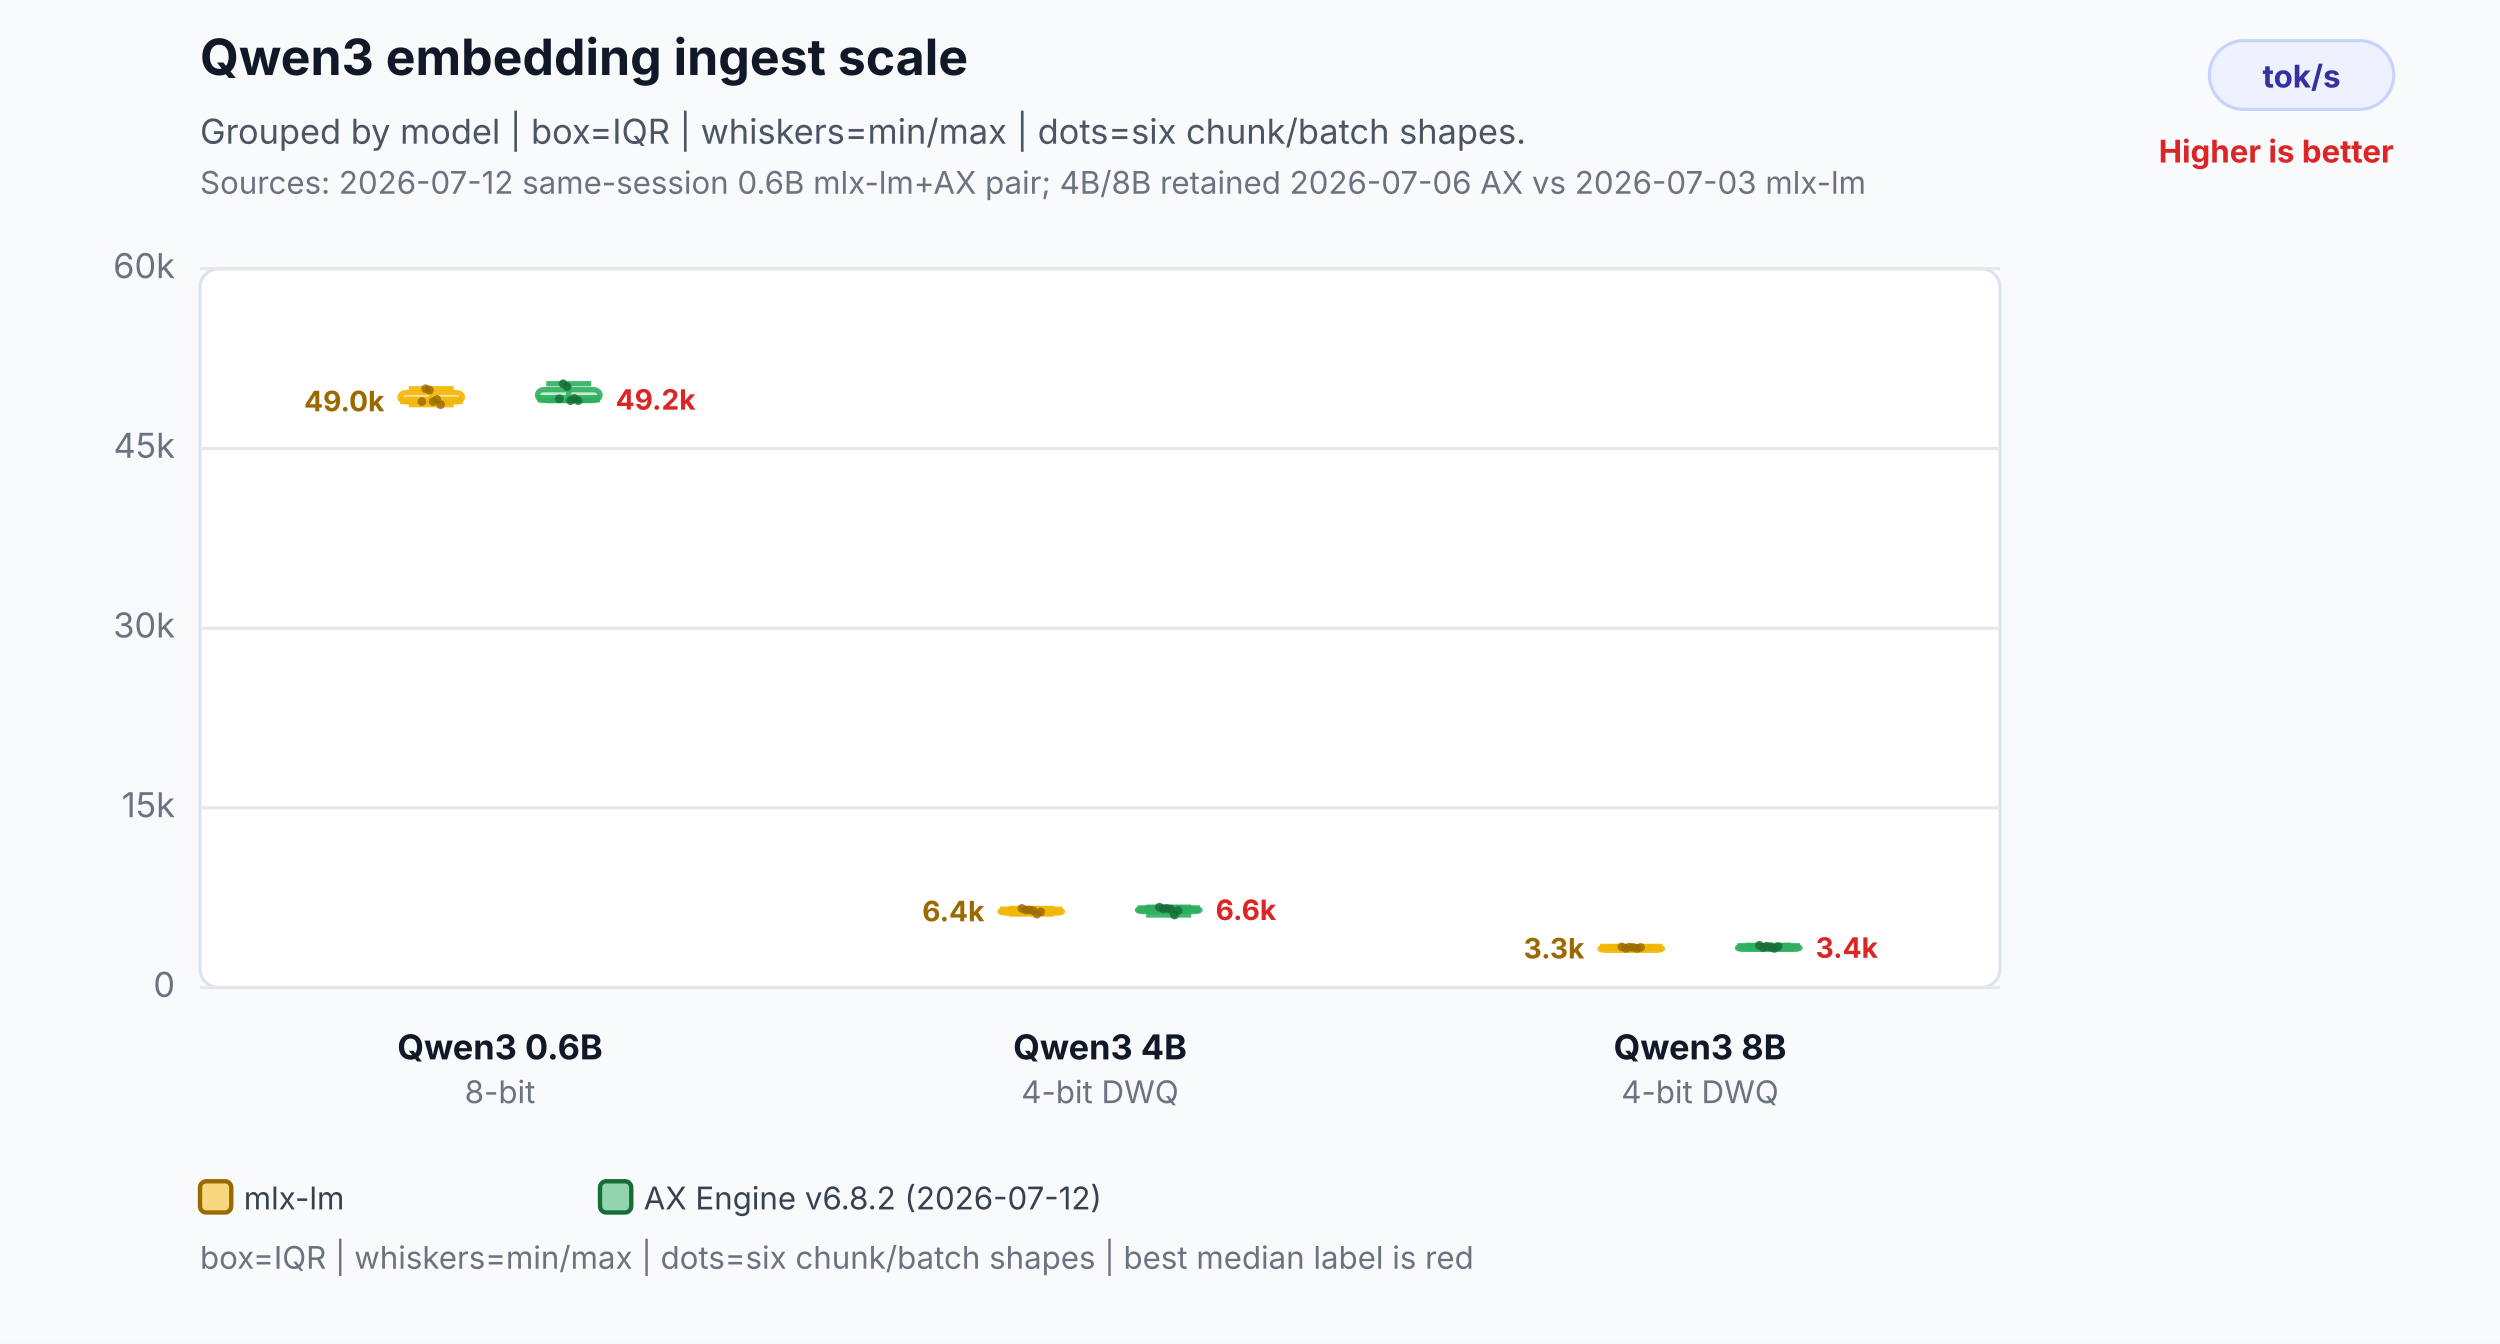
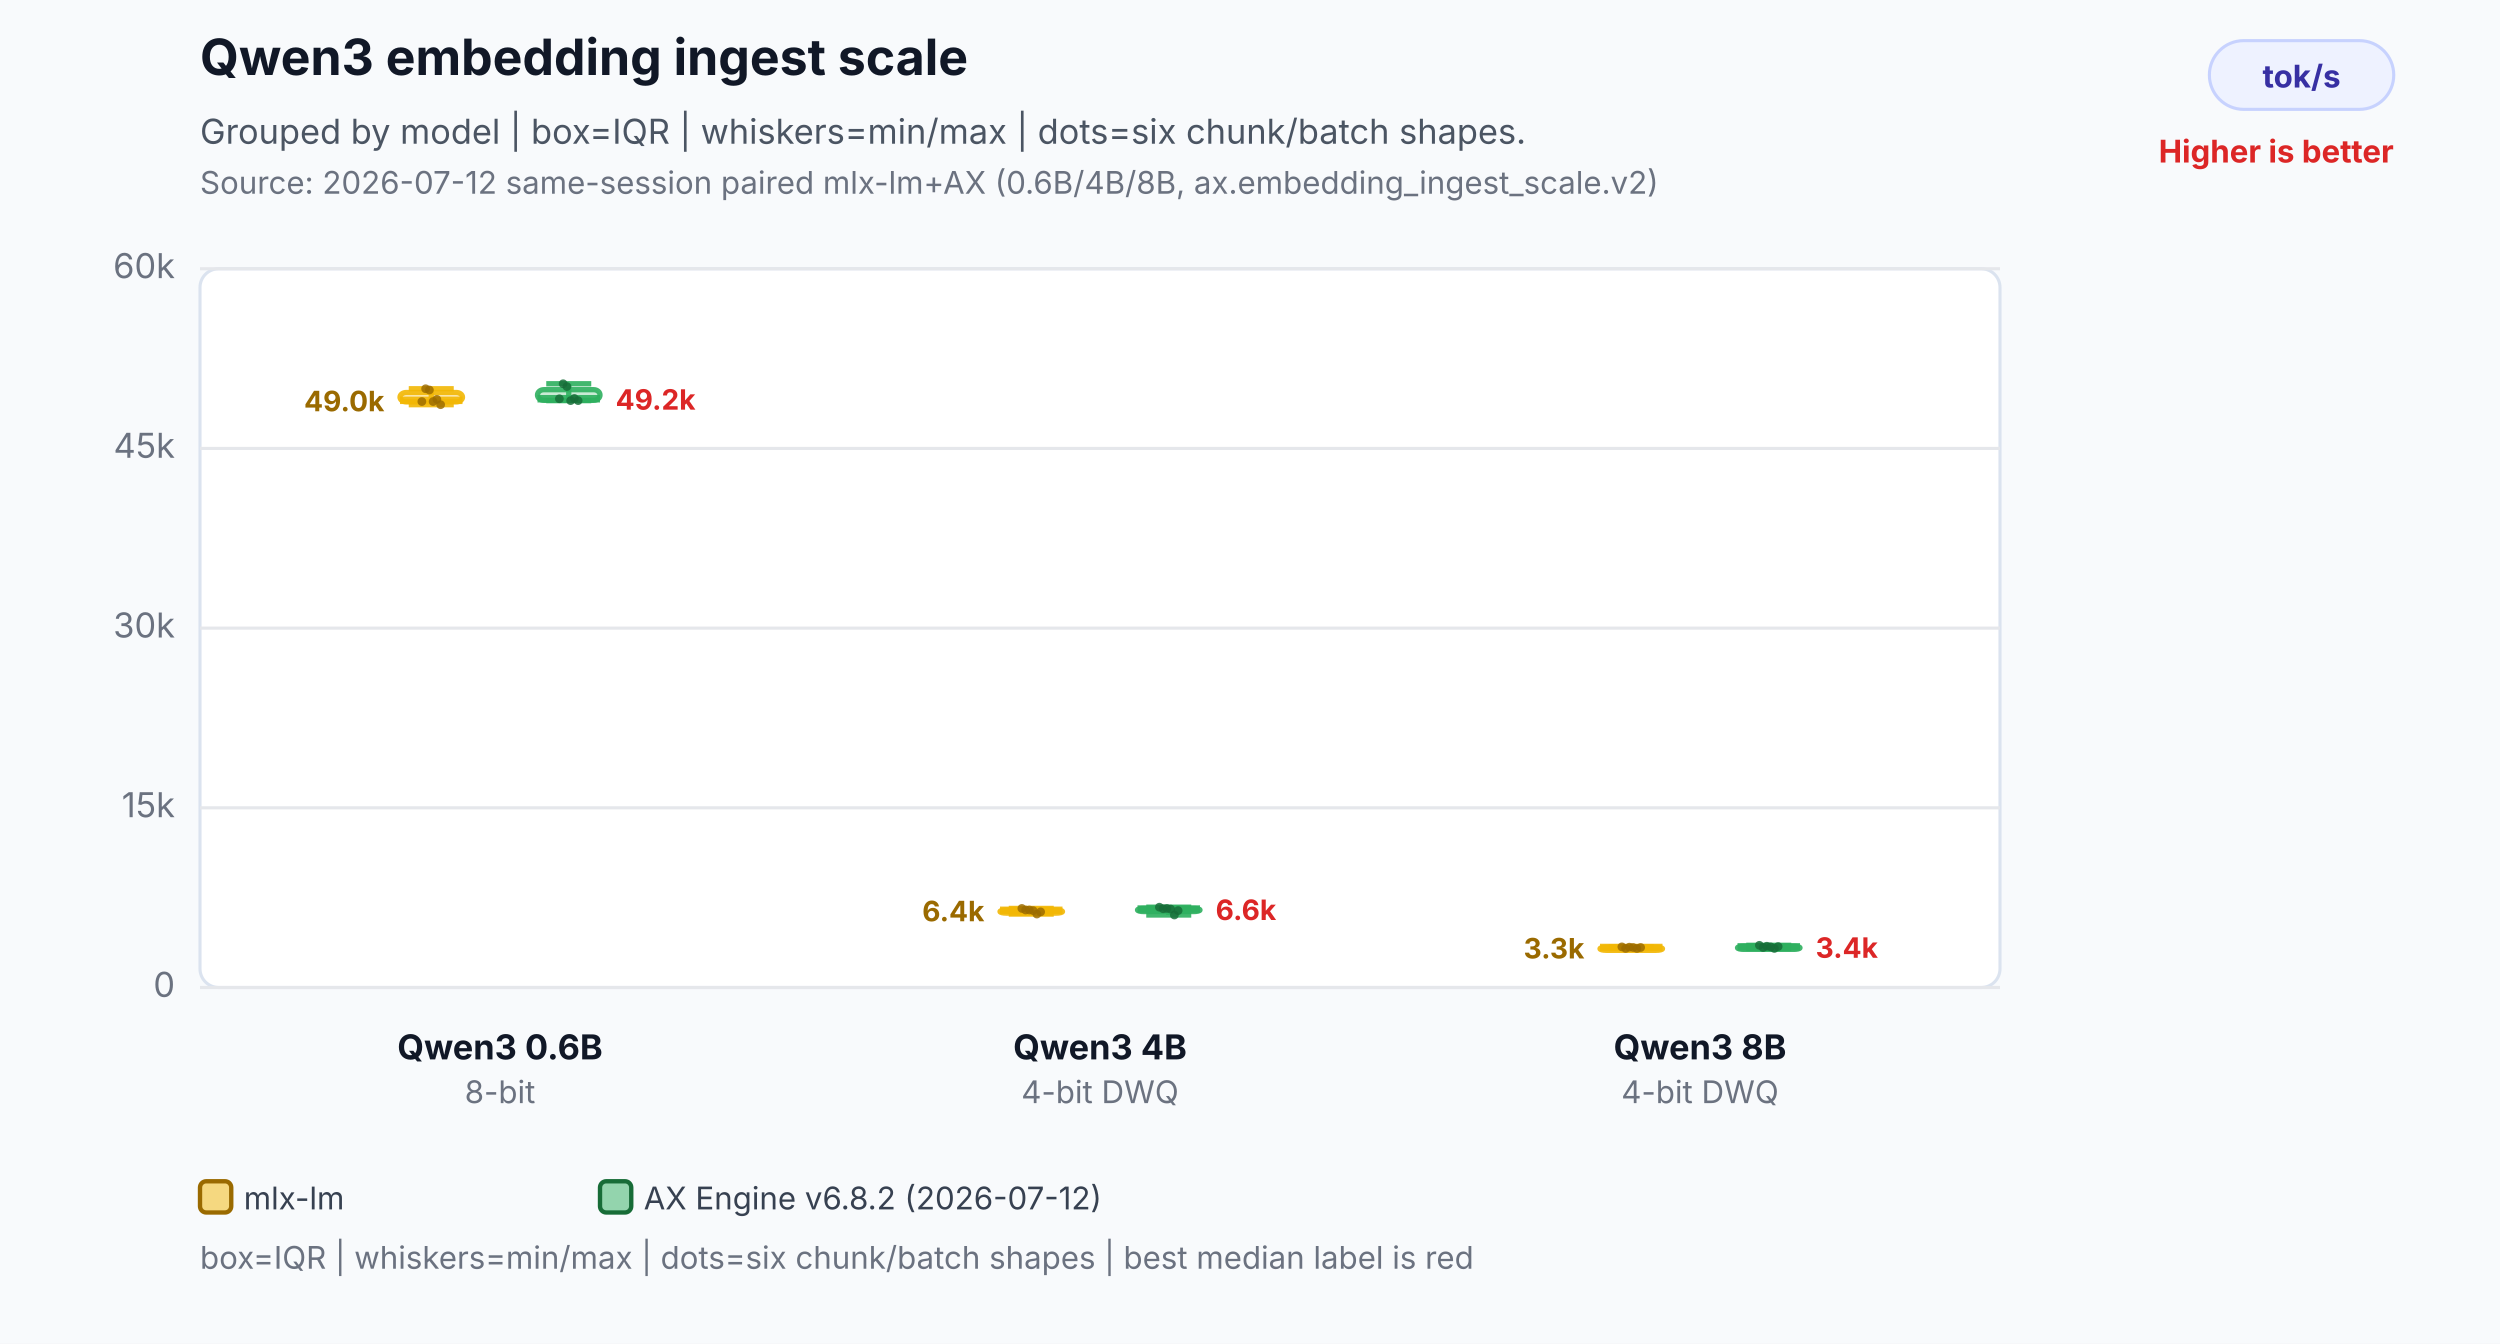
<svg xmlns="http://www.w3.org/2000/svg" width="800" height="430" viewBox="0 0 800 430" role="img" aria-labelledby="title desc">
  <rect width="800" height="430" fill="#f8fafc" />
  <text x="64" y="24" font-family="Inter,Segoe UI,Arial,sans-serif" font-size="16" font-weight="700" fill="#111827">Qwen3 embedding ingest scale</text>
  <text x="64" y="46" font-family="Inter,Segoe UI,Arial,sans-serif" font-size="11" fill="#4b5563">Grouped by model | box=IQR | whiskers=min/max | dots=six chunk/batch shapes.</text>
-   <text x="64" y="62" font-family="Inter,Segoe UI,Arial,sans-serif" font-size="10" fill="#6b7280">Sources: 2026-07-12 same-session 0.6B mlx-lm+AX pair; 4B/8B retained 2026-07-06 AX vs 2026-07-03 mlx-lm</text>
+   <text x="64" y="62" font-family="Inter,Segoe UI,Arial,sans-serif" font-size="10" fill="#6b7280">Source: 2026-07-12 same-session paired mlx-lm+AX (0.6B/4B/8B, ax.embedding_ingest_scale.v2)</text>
  <rect x="707" y="13" width="59" height="22" rx="11" fill="#eef2ff" stroke="#c7d2fe" />
  <text x="736.5" y="28" text-anchor="middle" font-family="Inter,Segoe UI,Arial,sans-serif" font-size="10" font-weight="700" fill="#3730a3">tok/s</text>
  <text x="766" y="52" text-anchor="end" font-family="Inter,Segoe UI,Arial,sans-serif" font-size="10" font-weight="700" fill="#dc2626">Higher is better</text>
  <rect x="64" y="86" width="576" height="230" rx="6" fill="#ffffff" stroke="#dbe3ef" />
  <line x1="64" y1="316.0" x2="640" y2="316.0" stroke="#e5e7eb" stroke-width="1" />
  <text x="56" y="319.0" text-anchor="end" font-family="Inter,Segoe UI,Arial,sans-serif" font-size="11" fill="#6b7280">0</text>
  <line x1="64" y1="258.5" x2="640" y2="258.5" stroke="#e5e7eb" stroke-width="1" />
  <text x="56" y="261.5" text-anchor="end" font-family="Inter,Segoe UI,Arial,sans-serif" font-size="11" fill="#6b7280">15k</text>
  <line x1="64" y1="201.0" x2="640" y2="201.0" stroke="#e5e7eb" stroke-width="1" />
  <text x="56" y="204.0" text-anchor="end" font-family="Inter,Segoe UI,Arial,sans-serif" font-size="11" fill="#6b7280">30k</text>
  <line x1="64" y1="143.5" x2="640" y2="143.5" stroke="#e5e7eb" stroke-width="1" />
  <text x="56" y="146.5" text-anchor="end" font-family="Inter,Segoe UI,Arial,sans-serif" font-size="11" fill="#6b7280">45k</text>
  <line x1="64" y1="86.0" x2="640" y2="86.0" stroke="#e5e7eb" stroke-width="1" />
  <text x="56" y="89.0" text-anchor="end" font-family="Inter,Segoe UI,Arial,sans-serif" font-size="11" fill="#6b7280">60k</text>
  <line x1="138" y1="124.4" x2="138" y2="129.5" stroke="#f2b705" stroke-opacity="0.9" stroke-width="1.7" />
  <line x1="130.8" y1="124.4" x2="145.2" y2="124.4" stroke="#f2b705" stroke-opacity="0.9" stroke-width="1.7" />
  <line x1="130.8" y1="129.5" x2="145.2" y2="129.5" stroke="#f2b705" stroke-opacity="0.9" stroke-width="1.7" />
  <rect x="128" y="125.6" width="20" height="3.0" rx="2" fill="#f2b705" fill-opacity="0.26" stroke="#f2b705" stroke-opacity="0.9" stroke-width="1.7" />
  <line x1="128" y1="128.1" x2="148" y2="128.1" stroke="#f2b705" stroke-opacity="0.9" stroke-width="2.4" />
  <text x="123" y="131.6" text-anchor="end" font-family="Inter,Segoe UI,Arial,sans-serif" font-size="9" font-weight="700" fill="#9a6a00" stroke="#ffffff" stroke-width="3" paint-order="stroke">49.0k</text>
  <circle cx="135" cy="128.5" r="1.4" fill="#9a6a00" fill-opacity="0.82" />
  <circle cx="136.2" cy="124.4" r="1.4" fill="#9a6a00" fill-opacity="0.82" />
  <circle cx="137.4" cy="124.8" r="1.4" fill="#9a6a00" fill-opacity="0.82" />
  <circle cx="138.6" cy="128.5" r="1.4" fill="#9a6a00" fill-opacity="0.82" />
  <circle cx="139.8" cy="127.8" r="1.4" fill="#9a6a00" fill-opacity="0.82" />
  <circle cx="141" cy="129.5" r="1.4" fill="#9a6a00" fill-opacity="0.82" />
  <line x1="182" y1="122.8" x2="182" y2="128.2" stroke="#2eaf5f" stroke-opacity="0.9" stroke-width="1.7" />
  <line x1="174.8" y1="122.8" x2="189.2" y2="122.8" stroke="#2eaf5f" stroke-opacity="0.9" stroke-width="1.7" />
  <line x1="174.8" y1="128.2" x2="189.2" y2="128.2" stroke="#2eaf5f" stroke-opacity="0.9" stroke-width="1.7" />
  <rect x="172" y="124.7" width="20" height="3.4" rx="2" fill="#2eaf5f" fill-opacity="0.26" stroke="#2eaf5f" stroke-opacity="0.9" stroke-width="1.7" />
  <line x1="172" y1="127.6" x2="192" y2="127.6" stroke="#2eaf5f" stroke-opacity="0.9" stroke-width="2.4" />
  <text x="197" y="131.1" text-anchor="start" font-family="Inter,Segoe UI,Arial,sans-serif" font-size="9" font-weight="700" fill="#dc2626" stroke="#ffffff" stroke-width="3" paint-order="stroke">49.2k</text>
  <circle cx="179" cy="127.6" r="1.4" fill="#176c37" fill-opacity="0.82" />
  <circle cx="180.2" cy="122.8" r="1.4" fill="#176c37" fill-opacity="0.82" />
  <circle cx="181.4" cy="123.7" r="1.4" fill="#176c37" fill-opacity="0.82" />
  <circle cx="182.6" cy="128.2" r="1.4" fill="#176c37" fill-opacity="0.82" />
  <circle cx="183.8" cy="127.5" r="1.4" fill="#176c37" fill-opacity="0.82" />
  <circle cx="185" cy="128.2" r="1.4" fill="#176c37" fill-opacity="0.82" />
  <text x="160" y="339" text-anchor="middle" font-family="Inter,Segoe UI,Arial,sans-serif" font-size="11" font-weight="700" fill="#111827">Qwen3 0.6B</text>
  <text x="160" y="353" text-anchor="middle" font-family="Inter,Segoe UI,Arial,sans-serif" font-size="10" fill="#6b7280">8-bit</text>
  <line x1="330" y1="290.7" x2="330" y2="292.5" stroke="#f2b705" stroke-opacity="0.9" stroke-width="1.7" />
  <line x1="322.8" y1="290.7" x2="337.2" y2="290.7" stroke="#f2b705" stroke-opacity="0.9" stroke-width="1.7" />
  <line x1="322.8" y1="292.5" x2="337.2" y2="292.5" stroke="#f2b705" stroke-opacity="0.9" stroke-width="1.7" />
  <rect x="320" y="291.2" width="20" height="1.0" rx="2" fill="#f2b705" fill-opacity="0.26" stroke="#f2b705" stroke-opacity="0.9" stroke-width="1.7" />
  <line x1="320" y1="291.3" x2="340" y2="291.3" stroke="#f2b705" stroke-opacity="0.9" stroke-width="2.4" />
  <text x="315" y="294.8" text-anchor="end" font-family="Inter,Segoe UI,Arial,sans-serif" font-size="9" font-weight="700" fill="#9a6a00" stroke="#ffffff" stroke-width="3" paint-order="stroke">6.4k</text>
  <circle cx="327" cy="290.7" r="1.4" fill="#9a6a00" fill-opacity="0.82" />
  <circle cx="328.2" cy="291.2" r="1.4" fill="#9a6a00" fill-opacity="0.82" />
  <circle cx="329.4" cy="291.2" r="1.4" fill="#9a6a00" fill-opacity="0.82" />
  <circle cx="330.6" cy="291.4" r="1.4" fill="#9a6a00" fill-opacity="0.82" />
  <circle cx="331.8" cy="292.5" r="1.4" fill="#9a6a00" fill-opacity="0.82" />
  <circle cx="333" cy="291.8" r="1.4" fill="#9a6a00" fill-opacity="0.82" />
  <line x1="374" y1="290.3" x2="374" y2="292.8" stroke="#2eaf5f" stroke-opacity="0.9" stroke-width="1.7" />
  <line x1="366.8" y1="290.3" x2="381.2" y2="290.3" stroke="#2eaf5f" stroke-opacity="0.9" stroke-width="1.7" />
  <line x1="366.8" y1="292.8" x2="381.2" y2="292.8" stroke="#2eaf5f" stroke-opacity="0.9" stroke-width="1.7" />
  <rect x="364" y="290.7" width="20" height="1.0" rx="2" fill="#2eaf5f" fill-opacity="0.26" stroke="#2eaf5f" stroke-opacity="0.9" stroke-width="1.7" />
  <line x1="364" y1="290.9" x2="384" y2="290.9" stroke="#2eaf5f" stroke-opacity="0.9" stroke-width="2.4" />
  <text x="389" y="294.4" text-anchor="start" font-family="Inter,Segoe UI,Arial,sans-serif" font-size="9" font-weight="700" fill="#dc2626" stroke="#ffffff" stroke-width="3" paint-order="stroke">6.6k</text>
  <circle cx="371" cy="290.3" r="1.4" fill="#176c37" fill-opacity="0.82" />
  <circle cx="372.2" cy="290.8" r="1.4" fill="#176c37" fill-opacity="0.82" />
  <circle cx="373.4" cy="290.7" r="1.4" fill="#176c37" fill-opacity="0.82" />
  <circle cx="374.6" cy="290.9" r="1.4" fill="#176c37" fill-opacity="0.82" />
  <circle cx="375.8" cy="292.8" r="1.4" fill="#176c37" fill-opacity="0.82" />
  <circle cx="377" cy="291.4" r="1.4" fill="#176c37" fill-opacity="0.82" />
  <text x="352" y="339" text-anchor="middle" font-family="Inter,Segoe UI,Arial,sans-serif" font-size="11" font-weight="700" fill="#111827">Qwen3 4B</text>
  <text x="352" y="353" text-anchor="middle" font-family="Inter,Segoe UI,Arial,sans-serif" font-size="10" fill="#6b7280">4-bit DWQ</text>
  <line x1="522" y1="303.0" x2="522" y2="303.5" stroke="#f2b705" stroke-opacity="0.9" stroke-width="1.7" />
  <line x1="514.8" y1="303.0" x2="529.2" y2="303.0" stroke="#f2b705" stroke-opacity="0.9" stroke-width="1.7" />
  <line x1="514.8" y1="303.5" x2="529.2" y2="303.5" stroke="#f2b705" stroke-opacity="0.9" stroke-width="1.7" />
  <rect x="512" y="303.1" width="20" height="1.0" rx="2" fill="#f2b705" fill-opacity="0.26" stroke="#f2b705" stroke-opacity="0.9" stroke-width="1.7" />
  <line x1="512" y1="303.2" x2="532" y2="303.2" stroke="#f2b705" stroke-opacity="0.9" stroke-width="2.4" />
  <text x="507" y="306.7" text-anchor="end" font-family="Inter,Segoe UI,Arial,sans-serif" font-size="9" font-weight="700" fill="#9a6a00" stroke="#ffffff" stroke-width="3" paint-order="stroke">3.3k</text>
  <circle cx="519" cy="303.0" r="1.4" fill="#9a6a00" fill-opacity="0.82" />
  <circle cx="520.2" cy="303.5" r="1.4" fill="#9a6a00" fill-opacity="0.82" />
  <circle cx="521.4" cy="303.1" r="1.4" fill="#9a6a00" fill-opacity="0.82" />
  <circle cx="522.6" cy="303.2" r="1.4" fill="#9a6a00" fill-opacity="0.82" />
  <circle cx="523.8" cy="303.5" r="1.4" fill="#9a6a00" fill-opacity="0.82" />
  <circle cx="525" cy="303.2" r="1.4" fill="#9a6a00" fill-opacity="0.82" />
  <line x1="566" y1="302.5" x2="566" y2="303.5" stroke="#2eaf5f" stroke-opacity="0.9" stroke-width="1.7" />
  <line x1="558.8" y1="302.5" x2="573.2" y2="302.5" stroke="#2eaf5f" stroke-opacity="0.9" stroke-width="1.7" />
  <line x1="558.8" y1="303.5" x2="573.2" y2="303.5" stroke="#2eaf5f" stroke-opacity="0.9" stroke-width="1.7" />
  <rect x="556" y="302.8" width="20" height="1.0" rx="2" fill="#2eaf5f" fill-opacity="0.26" stroke="#2eaf5f" stroke-opacity="0.9" stroke-width="1.7" />
  <line x1="556" y1="303.0" x2="576" y2="303.0" stroke="#2eaf5f" stroke-opacity="0.9" stroke-width="2.4" />
  <text x="581" y="306.5" text-anchor="start" font-family="Inter,Segoe UI,Arial,sans-serif" font-size="9" font-weight="700" fill="#dc2626" stroke="#ffffff" stroke-width="3" paint-order="stroke">3.4k</text>
  <circle cx="563" cy="302.5" r="1.4" fill="#176c37" fill-opacity="0.82" />
  <circle cx="564.2" cy="303.2" r="1.4" fill="#176c37" fill-opacity="0.82" />
  <circle cx="565.4" cy="302.8" r="1.4" fill="#176c37" fill-opacity="0.82" />
  <circle cx="566.6" cy="303.0" r="1.4" fill="#176c37" fill-opacity="0.82" />
  <circle cx="567.8" cy="303.5" r="1.4" fill="#176c37" fill-opacity="0.82" />
  <circle cx="569" cy="302.9" r="1.4" fill="#176c37" fill-opacity="0.82" />
  <text x="544" y="339" text-anchor="middle" font-family="Inter,Segoe UI,Arial,sans-serif" font-size="11" font-weight="700" fill="#111827">Qwen3 8B</text>
  <text x="544" y="353" text-anchor="middle" font-family="Inter,Segoe UI,Arial,sans-serif" font-size="10" fill="#6b7280">4-bit DWQ</text>
  <rect x="64" y="378" width="10" height="10" rx="2" fill="#f2b705" fill-opacity="0.5" stroke="#9a6a00" stroke-width="1.4" />
  <text x="78" y="387" font-family="Inter,Segoe UI,Arial,sans-serif" font-size="10" fill="#374151">mlx-lm</text>
  <rect x="192" y="378" width="10" height="10" rx="2" fill="#2eaf5f" fill-opacity="0.5" stroke="#176c37" stroke-width="1.4" />
  <text x="206" y="387" font-family="Inter,Segoe UI,Arial,sans-serif" font-size="10" fill="#374151">AX Engine v6.8.2 (2026-07-12)</text>
  <text x="64" y="406" font-family="Inter,Segoe UI,Arial,sans-serif" font-size="10" fill="#6b7280">box=IQR | whiskers=min/max | dots=six chunk/batch shapes | best median label is red</text>
</svg>
